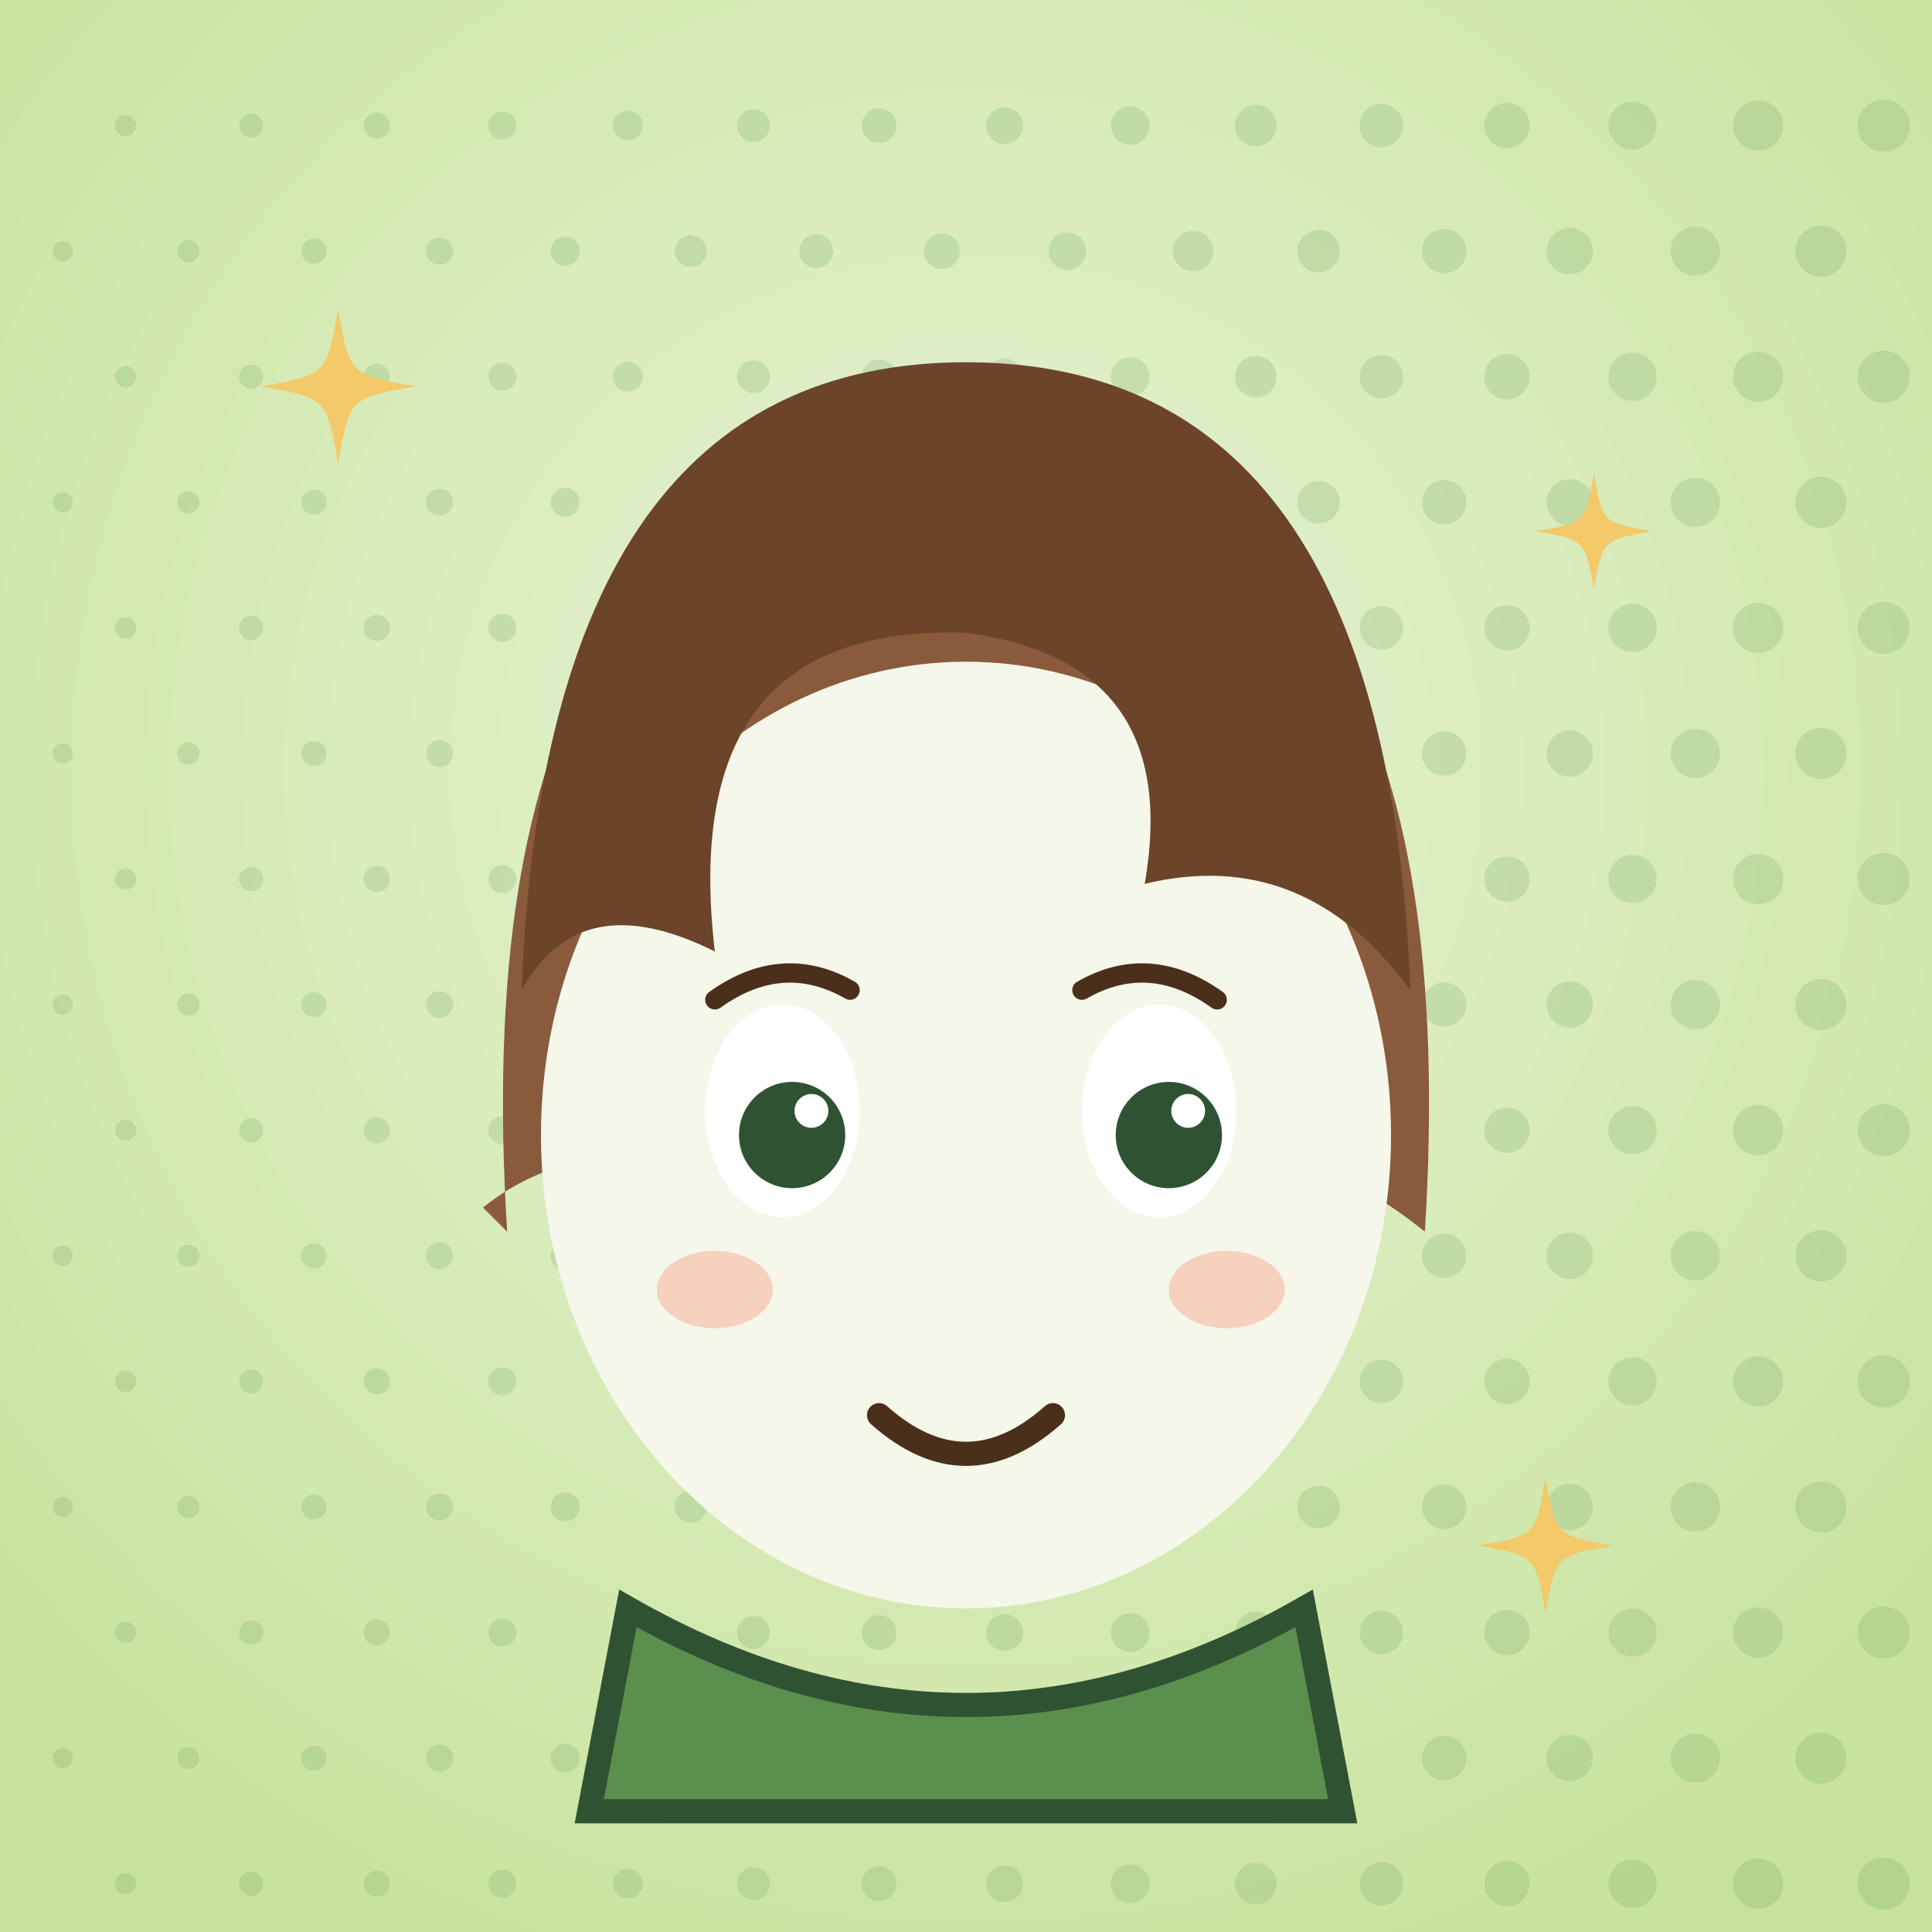
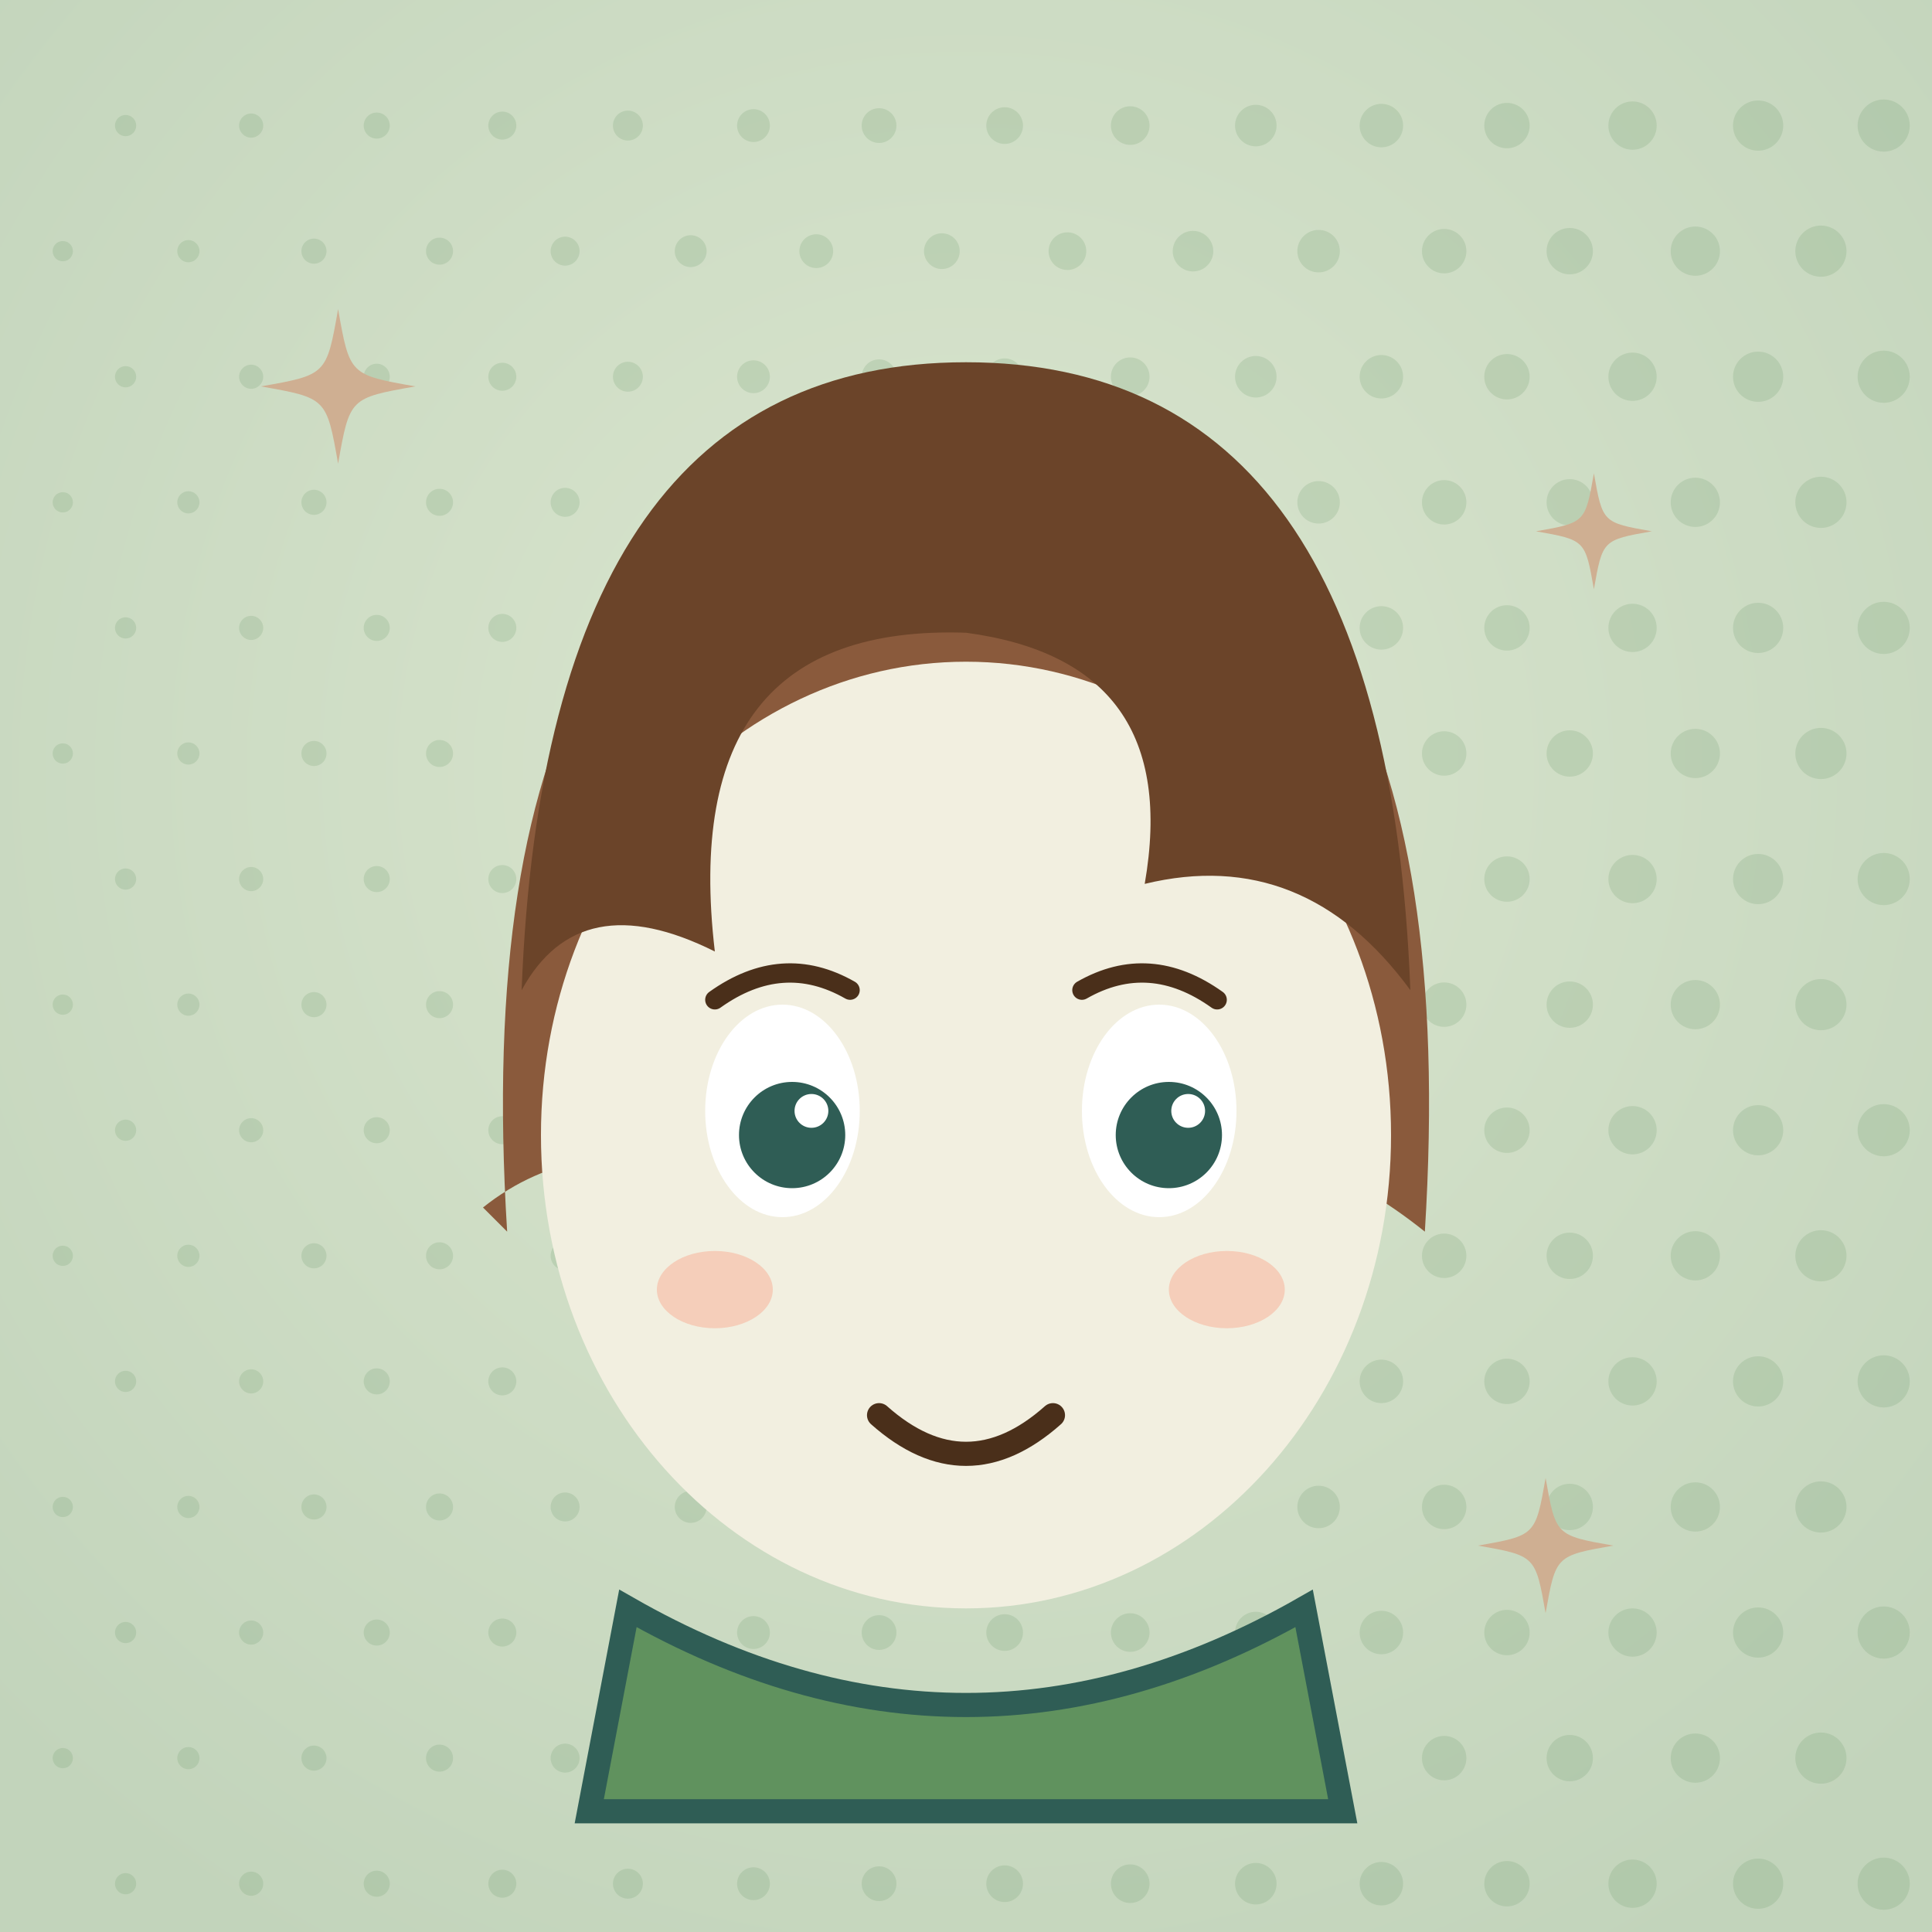
<svg xmlns="http://www.w3.org/2000/svg" viewBox="0 0 400 400" width="400" height="400">
  <defs>
    <radialGradient id="ab" cx="0.5" cy="0.4" r="0.7">
-       <stop offset="0" stop-color="#e8f3d6" />
-       <stop offset="1" stop-color="#c7e39b" />
+       <stop offset="0" stop-color="#dbe6cf" />
+       <stop offset="1" stop-color="#c2d4bb" />
    </radialGradient>
  </defs>
  <rect width="400" height="400" fill="url(#ab)" />
-   <circle cx="26.0" cy="26" r="2.2" fill="#5a8f4e" opacity="0.18" />
-   <circle cx="52.0" cy="26" r="2.5" fill="#5a8f4e" opacity="0.18" />
-   <circle cx="78.0" cy="26" r="2.7" fill="#5a8f4e" opacity="0.18" />
-   <circle cx="104.0" cy="26" r="2.9" fill="#5a8f4e" opacity="0.18" />
-   <circle cx="130.0" cy="26" r="3.1" fill="#5a8f4e" opacity="0.18" />
-   <circle cx="156.0" cy="26" r="3.4" fill="#5a8f4e" opacity="0.18" />
-   <circle cx="182.0" cy="26" r="3.6" fill="#5a8f4e" opacity="0.18" />
-   <circle cx="208.0" cy="26" r="3.8" fill="#5a8f4e" opacity="0.18" />
-   <circle cx="234.0" cy="26" r="4.0" fill="#5a8f4e" opacity="0.18" />
-   <circle cx="260.0" cy="26" r="4.3" fill="#5a8f4e" opacity="0.18" />
-   <circle cx="286.0" cy="26" r="4.5" fill="#5a8f4e" opacity="0.18" />
-   <circle cx="312.0" cy="26" r="4.7" fill="#5a8f4e" opacity="0.18" />
-   <circle cx="338.0" cy="26" r="5.0" fill="#5a8f4e" opacity="0.18" />
-   <circle cx="364.0" cy="26" r="5.2" fill="#5a8f4e" opacity="0.18" />
-   <circle cx="390.0" cy="26" r="5.4" fill="#5a8f4e" opacity="0.18" />
-   <circle cx="13.0" cy="52" r="2.1" fill="#5a8f4e" opacity="0.18" />
-   <circle cx="39.0" cy="52" r="2.3" fill="#5a8f4e" opacity="0.18" />
-   <circle cx="65.0" cy="52" r="2.6" fill="#5a8f4e" opacity="0.18" />
-   <circle cx="91.0" cy="52" r="2.8" fill="#5a8f4e" opacity="0.18" />
-   <circle cx="117.0" cy="52" r="3.0" fill="#5a8f4e" opacity="0.18" />
-   <circle cx="143.0" cy="52" r="3.3" fill="#5a8f4e" opacity="0.18" />
-   <circle cx="169.0" cy="52" r="3.5" fill="#5a8f4e" opacity="0.18" />
-   <circle cx="195.0" cy="52" r="3.7" fill="#5a8f4e" opacity="0.18" />
-   <circle cx="221.0" cy="52" r="3.9" fill="#5a8f4e" opacity="0.18" />
-   <circle cx="247.0" cy="52" r="4.2" fill="#5a8f4e" opacity="0.18" />
-   <circle cx="273.0" cy="52" r="4.4" fill="#5a8f4e" opacity="0.18" />
-   <circle cx="299.0" cy="52" r="4.6" fill="#5a8f4e" opacity="0.18" />
-   <circle cx="325.0" cy="52" r="4.8" fill="#5a8f4e" opacity="0.18" />
-   <circle cx="351.0" cy="52" r="5.1" fill="#5a8f4e" opacity="0.18" />
-   <circle cx="377.0" cy="52" r="5.3" fill="#5a8f4e" opacity="0.18" />
-   <circle cx="26.0" cy="78" r="2.2" fill="#5a8f4e" opacity="0.18" />
-   <circle cx="52.0" cy="78" r="2.5" fill="#5a8f4e" opacity="0.18" />
-   <circle cx="78.0" cy="78" r="2.7" fill="#5a8f4e" opacity="0.18" />
-   <circle cx="104.0" cy="78" r="2.9" fill="#5a8f4e" opacity="0.18" />
-   <circle cx="130.0" cy="78" r="3.1" fill="#5a8f4e" opacity="0.18" />
-   <circle cx="156.0" cy="78" r="3.4" fill="#5a8f4e" opacity="0.18" />
-   <circle cx="182.0" cy="78" r="3.6" fill="#5a8f4e" opacity="0.18" />
-   <circle cx="208.0" cy="78" r="3.8" fill="#5a8f4e" opacity="0.18" />
-   <circle cx="234.0" cy="78" r="4.0" fill="#5a8f4e" opacity="0.18" />
-   <circle cx="260.0" cy="78" r="4.3" fill="#5a8f4e" opacity="0.18" />
-   <circle cx="286.0" cy="78" r="4.5" fill="#5a8f4e" opacity="0.18" />
-   <circle cx="312.0" cy="78" r="4.7" fill="#5a8f4e" opacity="0.18" />
-   <circle cx="338.0" cy="78" r="5.0" fill="#5a8f4e" opacity="0.18" />
-   <circle cx="364.0" cy="78" r="5.2" fill="#5a8f4e" opacity="0.18" />
-   <circle cx="390.0" cy="78" r="5.4" fill="#5a8f4e" opacity="0.18" />
-   <circle cx="13.0" cy="104" r="2.1" fill="#5a8f4e" opacity="0.18" />
-   <circle cx="39.0" cy="104" r="2.3" fill="#5a8f4e" opacity="0.18" />
-   <circle cx="65.0" cy="104" r="2.6" fill="#5a8f4e" opacity="0.18" />
-   <circle cx="91.0" cy="104" r="2.8" fill="#5a8f4e" opacity="0.18" />
-   <circle cx="117.0" cy="104" r="3.0" fill="#5a8f4e" opacity="0.18" />
-   <circle cx="143.0" cy="104" r="3.3" fill="#5a8f4e" opacity="0.18" />
-   <circle cx="169.0" cy="104" r="3.5" fill="#5a8f4e" opacity="0.18" />
-   <circle cx="195.0" cy="104" r="3.7" fill="#5a8f4e" opacity="0.18" />
-   <circle cx="221.0" cy="104" r="3.9" fill="#5a8f4e" opacity="0.18" />
-   <circle cx="247.0" cy="104" r="4.2" fill="#5a8f4e" opacity="0.18" />
-   <circle cx="273.0" cy="104" r="4.4" fill="#5a8f4e" opacity="0.18" />
-   <circle cx="299.0" cy="104" r="4.6" fill="#5a8f4e" opacity="0.18" />
-   <circle cx="325.0" cy="104" r="4.8" fill="#5a8f4e" opacity="0.18" />
-   <circle cx="351.0" cy="104" r="5.1" fill="#5a8f4e" opacity="0.18" />
-   <circle cx="377.0" cy="104" r="5.3" fill="#5a8f4e" opacity="0.18" />
-   <circle cx="26.0" cy="130" r="2.2" fill="#5a8f4e" opacity="0.18" />
-   <circle cx="52.0" cy="130" r="2.5" fill="#5a8f4e" opacity="0.18" />
-   <circle cx="78.0" cy="130" r="2.7" fill="#5a8f4e" opacity="0.18" />
-   <circle cx="104.0" cy="130" r="2.9" fill="#5a8f4e" opacity="0.18" />
-   <circle cx="130.0" cy="130" r="3.1" fill="#5a8f4e" opacity="0.18" />
-   <circle cx="156.0" cy="130" r="3.4" fill="#5a8f4e" opacity="0.18" />
-   <circle cx="182.0" cy="130" r="3.6" fill="#5a8f4e" opacity="0.18" />
-   <circle cx="208.0" cy="130" r="3.8" fill="#5a8f4e" opacity="0.18" />
-   <circle cx="234.0" cy="130" r="4.0" fill="#5a8f4e" opacity="0.18" />
-   <circle cx="260.0" cy="130" r="4.3" fill="#5a8f4e" opacity="0.18" />
-   <circle cx="286.0" cy="130" r="4.5" fill="#5a8f4e" opacity="0.18" />
-   <circle cx="312.0" cy="130" r="4.7" fill="#5a8f4e" opacity="0.18" />
-   <circle cx="338.0" cy="130" r="5.0" fill="#5a8f4e" opacity="0.18" />
-   <circle cx="364.0" cy="130" r="5.2" fill="#5a8f4e" opacity="0.18" />
-   <circle cx="390.0" cy="130" r="5.4" fill="#5a8f4e" opacity="0.18" />
-   <circle cx="13.0" cy="156" r="2.1" fill="#5a8f4e" opacity="0.18" />
-   <circle cx="39.0" cy="156" r="2.3" fill="#5a8f4e" opacity="0.18" />
-   <circle cx="65.0" cy="156" r="2.6" fill="#5a8f4e" opacity="0.18" />
-   <circle cx="91.0" cy="156" r="2.8" fill="#5a8f4e" opacity="0.18" />
-   <circle cx="117.0" cy="156" r="3.0" fill="#5a8f4e" opacity="0.18" />
-   <circle cx="143.0" cy="156" r="3.3" fill="#5a8f4e" opacity="0.18" />
-   <circle cx="169.0" cy="156" r="3.5" fill="#5a8f4e" opacity="0.18" />
-   <circle cx="195.0" cy="156" r="3.7" fill="#5a8f4e" opacity="0.18" />
-   <circle cx="221.0" cy="156" r="3.9" fill="#5a8f4e" opacity="0.18" />
-   <circle cx="247.0" cy="156" r="4.2" fill="#5a8f4e" opacity="0.18" />
-   <circle cx="273.0" cy="156" r="4.4" fill="#5a8f4e" opacity="0.18" />
-   <circle cx="299.0" cy="156" r="4.6" fill="#5a8f4e" opacity="0.18" />
-   <circle cx="325.0" cy="156" r="4.8" fill="#5a8f4e" opacity="0.18" />
-   <circle cx="351.0" cy="156" r="5.1" fill="#5a8f4e" opacity="0.18" />
-   <circle cx="377.0" cy="156" r="5.3" fill="#5a8f4e" opacity="0.18" />
-   <circle cx="26.0" cy="182" r="2.2" fill="#5a8f4e" opacity="0.18" />
-   <circle cx="52.0" cy="182" r="2.5" fill="#5a8f4e" opacity="0.18" />
-   <circle cx="78.0" cy="182" r="2.7" fill="#5a8f4e" opacity="0.18" />
-   <circle cx="104.0" cy="182" r="2.9" fill="#5a8f4e" opacity="0.18" />
-   <circle cx="130.0" cy="182" r="3.1" fill="#5a8f4e" opacity="0.18" />
-   <circle cx="156.0" cy="182" r="3.4" fill="#5a8f4e" opacity="0.18" />
-   <circle cx="182.0" cy="182" r="3.6" fill="#5a8f4e" opacity="0.18" />
-   <circle cx="208.0" cy="182" r="3.8" fill="#5a8f4e" opacity="0.18" />
-   <circle cx="234.0" cy="182" r="4.0" fill="#5a8f4e" opacity="0.18" />
-   <circle cx="260.0" cy="182" r="4.3" fill="#5a8f4e" opacity="0.18" />
-   <circle cx="286.0" cy="182" r="4.5" fill="#5a8f4e" opacity="0.18" />
-   <circle cx="312.0" cy="182" r="4.7" fill="#5a8f4e" opacity="0.18" />
-   <circle cx="338.0" cy="182" r="5.0" fill="#5a8f4e" opacity="0.18" />
-   <circle cx="364.0" cy="182" r="5.2" fill="#5a8f4e" opacity="0.18" />
-   <circle cx="390.0" cy="182" r="5.4" fill="#5a8f4e" opacity="0.18" />
-   <circle cx="13.0" cy="208" r="2.1" fill="#5a8f4e" opacity="0.18" />
-   <circle cx="39.0" cy="208" r="2.3" fill="#5a8f4e" opacity="0.18" />
-   <circle cx="65.0" cy="208" r="2.6" fill="#5a8f4e" opacity="0.18" />
-   <circle cx="91.0" cy="208" r="2.8" fill="#5a8f4e" opacity="0.18" />
-   <circle cx="117.0" cy="208" r="3.0" fill="#5a8f4e" opacity="0.18" />
-   <circle cx="143.0" cy="208" r="3.3" fill="#5a8f4e" opacity="0.18" />
-   <circle cx="169.0" cy="208" r="3.5" fill="#5a8f4e" opacity="0.18" />
-   <circle cx="195.0" cy="208" r="3.7" fill="#5a8f4e" opacity="0.18" />
-   <circle cx="221.0" cy="208" r="3.9" fill="#5a8f4e" opacity="0.18" />
-   <circle cx="247.0" cy="208" r="4.2" fill="#5a8f4e" opacity="0.18" />
-   <circle cx="273.0" cy="208" r="4.4" fill="#5a8f4e" opacity="0.18" />
-   <circle cx="299.0" cy="208" r="4.6" fill="#5a8f4e" opacity="0.18" />
-   <circle cx="325.0" cy="208" r="4.8" fill="#5a8f4e" opacity="0.18" />
-   <circle cx="351.0" cy="208" r="5.1" fill="#5a8f4e" opacity="0.18" />
-   <circle cx="377.0" cy="208" r="5.3" fill="#5a8f4e" opacity="0.18" />
-   <circle cx="26.0" cy="234" r="2.2" fill="#5a8f4e" opacity="0.18" />
-   <circle cx="52.0" cy="234" r="2.5" fill="#5a8f4e" opacity="0.18" />
-   <circle cx="78.0" cy="234" r="2.7" fill="#5a8f4e" opacity="0.18" />
-   <circle cx="104.0" cy="234" r="2.9" fill="#5a8f4e" opacity="0.18" />
-   <circle cx="130.0" cy="234" r="3.1" fill="#5a8f4e" opacity="0.18" />
-   <circle cx="156.0" cy="234" r="3.4" fill="#5a8f4e" opacity="0.18" />
-   <circle cx="182.0" cy="234" r="3.6" fill="#5a8f4e" opacity="0.18" />
-   <circle cx="208.0" cy="234" r="3.8" fill="#5a8f4e" opacity="0.18" />
-   <circle cx="234.0" cy="234" r="4.0" fill="#5a8f4e" opacity="0.18" />
-   <circle cx="260.0" cy="234" r="4.3" fill="#5a8f4e" opacity="0.18" />
-   <circle cx="286.0" cy="234" r="4.5" fill="#5a8f4e" opacity="0.18" />
-   <circle cx="312.0" cy="234" r="4.7" fill="#5a8f4e" opacity="0.18" />
-   <circle cx="338.0" cy="234" r="5.0" fill="#5a8f4e" opacity="0.18" />
-   <circle cx="364.0" cy="234" r="5.2" fill="#5a8f4e" opacity="0.18" />
-   <circle cx="390.0" cy="234" r="5.4" fill="#5a8f4e" opacity="0.18" />
-   <circle cx="13.0" cy="260" r="2.1" fill="#5a8f4e" opacity="0.18" />
-   <circle cx="39.0" cy="260" r="2.3" fill="#5a8f4e" opacity="0.18" />
-   <circle cx="65.0" cy="260" r="2.6" fill="#5a8f4e" opacity="0.18" />
-   <circle cx="91.0" cy="260" r="2.8" fill="#5a8f4e" opacity="0.18" />
-   <circle cx="117.0" cy="260" r="3.0" fill="#5a8f4e" opacity="0.18" />
-   <circle cx="143.0" cy="260" r="3.3" fill="#5a8f4e" opacity="0.18" />
-   <circle cx="169.0" cy="260" r="3.5" fill="#5a8f4e" opacity="0.18" />
-   <circle cx="195.0" cy="260" r="3.7" fill="#5a8f4e" opacity="0.18" />
-   <circle cx="221.0" cy="260" r="3.9" fill="#5a8f4e" opacity="0.18" />
-   <circle cx="247.0" cy="260" r="4.2" fill="#5a8f4e" opacity="0.18" />
-   <circle cx="273.0" cy="260" r="4.4" fill="#5a8f4e" opacity="0.18" />
-   <circle cx="299.0" cy="260" r="4.6" fill="#5a8f4e" opacity="0.18" />
-   <circle cx="325.0" cy="260" r="4.8" fill="#5a8f4e" opacity="0.18" />
-   <circle cx="351.0" cy="260" r="5.1" fill="#5a8f4e" opacity="0.18" />
-   <circle cx="377.0" cy="260" r="5.3" fill="#5a8f4e" opacity="0.18" />
-   <circle cx="26.0" cy="286" r="2.2" fill="#5a8f4e" opacity="0.18" />
-   <circle cx="52.0" cy="286" r="2.5" fill="#5a8f4e" opacity="0.18" />
-   <circle cx="78.0" cy="286" r="2.7" fill="#5a8f4e" opacity="0.18" />
-   <circle cx="104.0" cy="286" r="2.9" fill="#5a8f4e" opacity="0.18" />
-   <circle cx="130.0" cy="286" r="3.1" fill="#5a8f4e" opacity="0.18" />
-   <circle cx="156.0" cy="286" r="3.4" fill="#5a8f4e" opacity="0.18" />
-   <circle cx="182.0" cy="286" r="3.6" fill="#5a8f4e" opacity="0.18" />
-   <circle cx="208.0" cy="286" r="3.8" fill="#5a8f4e" opacity="0.18" />
-   <circle cx="234.0" cy="286" r="4.0" fill="#5a8f4e" opacity="0.18" />
-   <circle cx="260.0" cy="286" r="4.3" fill="#5a8f4e" opacity="0.18" />
-   <circle cx="286.0" cy="286" r="4.5" fill="#5a8f4e" opacity="0.18" />
-   <circle cx="312.0" cy="286" r="4.7" fill="#5a8f4e" opacity="0.18" />
-   <circle cx="338.0" cy="286" r="5.0" fill="#5a8f4e" opacity="0.18" />
-   <circle cx="364.0" cy="286" r="5.2" fill="#5a8f4e" opacity="0.18" />
-   <circle cx="390.0" cy="286" r="5.4" fill="#5a8f4e" opacity="0.18" />
-   <circle cx="13.0" cy="312" r="2.1" fill="#5a8f4e" opacity="0.18" />
-   <circle cx="39.0" cy="312" r="2.3" fill="#5a8f4e" opacity="0.18" />
-   <circle cx="65.0" cy="312" r="2.6" fill="#5a8f4e" opacity="0.18" />
-   <circle cx="91.0" cy="312" r="2.8" fill="#5a8f4e" opacity="0.18" />
-   <circle cx="117.0" cy="312" r="3.0" fill="#5a8f4e" opacity="0.18" />
-   <circle cx="143.0" cy="312" r="3.3" fill="#5a8f4e" opacity="0.18" />
-   <circle cx="169.0" cy="312" r="3.5" fill="#5a8f4e" opacity="0.18" />
-   <circle cx="195.0" cy="312" r="3.7" fill="#5a8f4e" opacity="0.18" />
-   <circle cx="221.0" cy="312" r="3.9" fill="#5a8f4e" opacity="0.18" />
-   <circle cx="247.0" cy="312" r="4.2" fill="#5a8f4e" opacity="0.18" />
-   <circle cx="273.0" cy="312" r="4.4" fill="#5a8f4e" opacity="0.18" />
-   <circle cx="299.0" cy="312" r="4.6" fill="#5a8f4e" opacity="0.18" />
-   <circle cx="325.0" cy="312" r="4.8" fill="#5a8f4e" opacity="0.18" />
-   <circle cx="351.0" cy="312" r="5.1" fill="#5a8f4e" opacity="0.18" />
-   <circle cx="377.0" cy="312" r="5.3" fill="#5a8f4e" opacity="0.18" />
-   <circle cx="26.0" cy="338" r="2.2" fill="#5a8f4e" opacity="0.18" />
-   <circle cx="52.0" cy="338" r="2.5" fill="#5a8f4e" opacity="0.18" />
-   <circle cx="78.0" cy="338" r="2.7" fill="#5a8f4e" opacity="0.18" />
-   <circle cx="104.0" cy="338" r="2.9" fill="#5a8f4e" opacity="0.18" />
-   <circle cx="130.0" cy="338" r="3.1" fill="#5a8f4e" opacity="0.18" />
-   <circle cx="156.0" cy="338" r="3.4" fill="#5a8f4e" opacity="0.18" />
-   <circle cx="182.0" cy="338" r="3.6" fill="#5a8f4e" opacity="0.18" />
-   <circle cx="208.0" cy="338" r="3.8" fill="#5a8f4e" opacity="0.18" />
-   <circle cx="234.0" cy="338" r="4.0" fill="#5a8f4e" opacity="0.18" />
-   <circle cx="260.0" cy="338" r="4.3" fill="#5a8f4e" opacity="0.18" />
-   <circle cx="286.0" cy="338" r="4.5" fill="#5a8f4e" opacity="0.18" />
-   <circle cx="312.0" cy="338" r="4.7" fill="#5a8f4e" opacity="0.18" />
-   <circle cx="338.0" cy="338" r="5.0" fill="#5a8f4e" opacity="0.18" />
-   <circle cx="364.0" cy="338" r="5.2" fill="#5a8f4e" opacity="0.18" />
-   <circle cx="390.0" cy="338" r="5.4" fill="#5a8f4e" opacity="0.18" />
-   <circle cx="13.0" cy="364" r="2.1" fill="#5a8f4e" opacity="0.18" />
-   <circle cx="39.0" cy="364" r="2.3" fill="#5a8f4e" opacity="0.18" />
-   <circle cx="65.0" cy="364" r="2.6" fill="#5a8f4e" opacity="0.18" />
-   <circle cx="91.0" cy="364" r="2.8" fill="#5a8f4e" opacity="0.18" />
-   <circle cx="117.0" cy="364" r="3.0" fill="#5a8f4e" opacity="0.18" />
-   <circle cx="143.0" cy="364" r="3.3" fill="#5a8f4e" opacity="0.18" />
-   <circle cx="169.0" cy="364" r="3.5" fill="#5a8f4e" opacity="0.18" />
-   <circle cx="195.0" cy="364" r="3.7" fill="#5a8f4e" opacity="0.18" />
-   <circle cx="221.0" cy="364" r="3.9" fill="#5a8f4e" opacity="0.18" />
-   <circle cx="247.0" cy="364" r="4.2" fill="#5a8f4e" opacity="0.18" />
-   <circle cx="273.0" cy="364" r="4.4" fill="#5a8f4e" opacity="0.18" />
-   <circle cx="299.0" cy="364" r="4.6" fill="#5a8f4e" opacity="0.18" />
-   <circle cx="325.0" cy="364" r="4.8" fill="#5a8f4e" opacity="0.18" />
-   <circle cx="351.0" cy="364" r="5.1" fill="#5a8f4e" opacity="0.18" />
-   <circle cx="377.0" cy="364" r="5.3" fill="#5a8f4e" opacity="0.18" />
-   <circle cx="26.0" cy="390" r="2.2" fill="#5a8f4e" opacity="0.18" />
-   <circle cx="52.0" cy="390" r="2.5" fill="#5a8f4e" opacity="0.18" />
-   <circle cx="78.0" cy="390" r="2.7" fill="#5a8f4e" opacity="0.18" />
-   <circle cx="104.0" cy="390" r="2.9" fill="#5a8f4e" opacity="0.18" />
-   <circle cx="130.0" cy="390" r="3.1" fill="#5a8f4e" opacity="0.18" />
-   <circle cx="156.0" cy="390" r="3.4" fill="#5a8f4e" opacity="0.18" />
-   <circle cx="182.0" cy="390" r="3.6" fill="#5a8f4e" opacity="0.18" />
-   <circle cx="208.0" cy="390" r="3.8" fill="#5a8f4e" opacity="0.18" />
-   <circle cx="234.0" cy="390" r="4.0" fill="#5a8f4e" opacity="0.18" />
-   <circle cx="260.0" cy="390" r="4.3" fill="#5a8f4e" opacity="0.18" />
-   <circle cx="286.0" cy="390" r="4.5" fill="#5a8f4e" opacity="0.18" />
-   <circle cx="312.0" cy="390" r="4.7" fill="#5a8f4e" opacity="0.18" />
-   <circle cx="338.0" cy="390" r="5.0" fill="#5a8f4e" opacity="0.18" />
-   <circle cx="364.0" cy="390" r="5.2" fill="#5a8f4e" opacity="0.18" />
-   <circle cx="390.0" cy="390" r="5.4" fill="#5a8f4e" opacity="0.18" />
-   <path d="M 70 64 C 72.4 77.6, 72.4 77.6, 86 80 C 72.4 82.4, 72.4 82.4, 70 96 C 67.6 82.4, 67.6 82.4, 54 80 C 67.6 77.6, 67.6 77.6, 70 64 Z" fill="#f3c969" />
-   <path d="M 330 98 C 331.8 108.2, 331.8 108.2, 342 110 C 331.8 111.8, 331.8 111.8, 330 122 C 328.2 111.8, 328.2 111.8, 318 110 C 328.2 108.2, 328.2 108.2, 330 98 Z" fill="#f3c969" />
-   <path d="M 320 306 C 322.1 317.9, 322.1 317.9, 334 320 C 322.1 322.1, 322.1 322.1, 320 334 C 317.9 322.1, 317.9 322.1, 306 320 C 317.9 317.9, 317.9 317.9, 320 306 Z" fill="#f3c969" />
+   <circle cx="26.0" cy="26" r="2.2" fill="#60925e" opacity="0.18" />
+   <circle cx="52.0" cy="26" r="2.5" fill="#60925e" opacity="0.18" />
+   <circle cx="78.0" cy="26" r="2.7" fill="#60925e" opacity="0.18" />
+   <circle cx="104.0" cy="26" r="2.9" fill="#60925e" opacity="0.18" />
+   <circle cx="130.0" cy="26" r="3.1" fill="#60925e" opacity="0.18" />
+   <circle cx="156.0" cy="26" r="3.4" fill="#60925e" opacity="0.18" />
+   <circle cx="182.0" cy="26" r="3.6" fill="#60925e" opacity="0.18" />
+   <circle cx="208.0" cy="26" r="3.8" fill="#60925e" opacity="0.18" />
+   <circle cx="234.0" cy="26" r="4.0" fill="#60925e" opacity="0.18" />
+   <circle cx="260.0" cy="26" r="4.3" fill="#60925e" opacity="0.18" />
+   <circle cx="286.0" cy="26" r="4.5" fill="#60925e" opacity="0.18" />
+   <circle cx="312.0" cy="26" r="4.7" fill="#60925e" opacity="0.18" />
+   <circle cx="338.0" cy="26" r="5.0" fill="#60925e" opacity="0.18" />
+   <circle cx="364.0" cy="26" r="5.2" fill="#60925e" opacity="0.18" />
+   <circle cx="390.0" cy="26" r="5.4" fill="#60925e" opacity="0.18" />
+   <circle cx="13.0" cy="52" r="2.1" fill="#60925e" opacity="0.18" />
+   <circle cx="39.0" cy="52" r="2.3" fill="#60925e" opacity="0.18" />
+   <circle cx="65.0" cy="52" r="2.6" fill="#60925e" opacity="0.18" />
+   <circle cx="91.0" cy="52" r="2.8" fill="#60925e" opacity="0.18" />
+   <circle cx="117.0" cy="52" r="3.0" fill="#60925e" opacity="0.18" />
+   <circle cx="143.0" cy="52" r="3.3" fill="#60925e" opacity="0.18" />
+   <circle cx="169.0" cy="52" r="3.5" fill="#60925e" opacity="0.18" />
+   <circle cx="195.0" cy="52" r="3.7" fill="#60925e" opacity="0.18" />
+   <circle cx="221.0" cy="52" r="3.9" fill="#60925e" opacity="0.18" />
+   <circle cx="247.0" cy="52" r="4.2" fill="#60925e" opacity="0.18" />
+   <circle cx="273.0" cy="52" r="4.4" fill="#60925e" opacity="0.18" />
+   <circle cx="299.0" cy="52" r="4.6" fill="#60925e" opacity="0.18" />
+   <circle cx="325.0" cy="52" r="4.8" fill="#60925e" opacity="0.18" />
+   <circle cx="351.0" cy="52" r="5.1" fill="#60925e" opacity="0.18" />
+   <circle cx="377.0" cy="52" r="5.3" fill="#60925e" opacity="0.18" />
+   <circle cx="26.0" cy="78" r="2.2" fill="#60925e" opacity="0.18" />
+   <circle cx="52.0" cy="78" r="2.5" fill="#60925e" opacity="0.18" />
+   <circle cx="78.0" cy="78" r="2.7" fill="#60925e" opacity="0.18" />
+   <circle cx="104.0" cy="78" r="2.9" fill="#60925e" opacity="0.18" />
+   <circle cx="130.0" cy="78" r="3.1" fill="#60925e" opacity="0.18" />
+   <circle cx="156.0" cy="78" r="3.4" fill="#60925e" opacity="0.18" />
+   <circle cx="182.0" cy="78" r="3.6" fill="#60925e" opacity="0.18" />
+   <circle cx="208.0" cy="78" r="3.8" fill="#60925e" opacity="0.18" />
+   <circle cx="234.0" cy="78" r="4.0" fill="#60925e" opacity="0.18" />
+   <circle cx="260.0" cy="78" r="4.3" fill="#60925e" opacity="0.18" />
+   <circle cx="286.0" cy="78" r="4.5" fill="#60925e" opacity="0.18" />
+   <circle cx="312.0" cy="78" r="4.7" fill="#60925e" opacity="0.18" />
+   <circle cx="338.0" cy="78" r="5.0" fill="#60925e" opacity="0.18" />
+   <circle cx="364.0" cy="78" r="5.2" fill="#60925e" opacity="0.18" />
+   <circle cx="390.0" cy="78" r="5.4" fill="#60925e" opacity="0.18" />
+   <circle cx="13.0" cy="104" r="2.1" fill="#60925e" opacity="0.18" />
+   <circle cx="39.0" cy="104" r="2.3" fill="#60925e" opacity="0.18" />
+   <circle cx="65.0" cy="104" r="2.6" fill="#60925e" opacity="0.18" />
+   <circle cx="91.0" cy="104" r="2.8" fill="#60925e" opacity="0.18" />
+   <circle cx="117.0" cy="104" r="3.0" fill="#60925e" opacity="0.18" />
+   <circle cx="143.0" cy="104" r="3.3" fill="#60925e" opacity="0.18" />
+   <circle cx="169.0" cy="104" r="3.5" fill="#60925e" opacity="0.18" />
+   <circle cx="195.0" cy="104" r="3.7" fill="#60925e" opacity="0.18" />
+   <circle cx="221.0" cy="104" r="3.9" fill="#60925e" opacity="0.18" />
+   <circle cx="247.0" cy="104" r="4.2" fill="#60925e" opacity="0.18" />
+   <circle cx="273.0" cy="104" r="4.4" fill="#60925e" opacity="0.18" />
+   <circle cx="299.0" cy="104" r="4.6" fill="#60925e" opacity="0.18" />
+   <circle cx="325.0" cy="104" r="4.8" fill="#60925e" opacity="0.18" />
+   <circle cx="351.0" cy="104" r="5.1" fill="#60925e" opacity="0.18" />
+   <circle cx="377.0" cy="104" r="5.3" fill="#60925e" opacity="0.18" />
+   <circle cx="26.0" cy="130" r="2.2" fill="#60925e" opacity="0.18" />
+   <circle cx="52.0" cy="130" r="2.5" fill="#60925e" opacity="0.18" />
+   <circle cx="78.0" cy="130" r="2.7" fill="#60925e" opacity="0.18" />
+   <circle cx="104.0" cy="130" r="2.9" fill="#60925e" opacity="0.18" />
+   <circle cx="130.0" cy="130" r="3.1" fill="#60925e" opacity="0.18" />
+   <circle cx="156.0" cy="130" r="3.4" fill="#60925e" opacity="0.18" />
+   <circle cx="182.0" cy="130" r="3.6" fill="#60925e" opacity="0.18" />
+   <circle cx="208.0" cy="130" r="3.8" fill="#60925e" opacity="0.18" />
+   <circle cx="234.0" cy="130" r="4.0" fill="#60925e" opacity="0.18" />
+   <circle cx="260.0" cy="130" r="4.3" fill="#60925e" opacity="0.18" />
+   <circle cx="286.0" cy="130" r="4.5" fill="#60925e" opacity="0.18" />
+   <circle cx="312.0" cy="130" r="4.7" fill="#60925e" opacity="0.18" />
+   <circle cx="338.0" cy="130" r="5.0" fill="#60925e" opacity="0.18" />
+   <circle cx="364.0" cy="130" r="5.2" fill="#60925e" opacity="0.18" />
+   <circle cx="390.0" cy="130" r="5.4" fill="#60925e" opacity="0.18" />
+   <circle cx="13.0" cy="156" r="2.1" fill="#60925e" opacity="0.18" />
+   <circle cx="39.0" cy="156" r="2.3" fill="#60925e" opacity="0.18" />
+   <circle cx="65.0" cy="156" r="2.6" fill="#60925e" opacity="0.18" />
+   <circle cx="91.0" cy="156" r="2.8" fill="#60925e" opacity="0.18" />
+   <circle cx="117.0" cy="156" r="3.0" fill="#60925e" opacity="0.18" />
+   <circle cx="143.0" cy="156" r="3.3" fill="#60925e" opacity="0.18" />
+   <circle cx="169.0" cy="156" r="3.5" fill="#60925e" opacity="0.18" />
+   <circle cx="195.0" cy="156" r="3.7" fill="#60925e" opacity="0.18" />
+   <circle cx="221.0" cy="156" r="3.9" fill="#60925e" opacity="0.18" />
+   <circle cx="247.0" cy="156" r="4.2" fill="#60925e" opacity="0.18" />
+   <circle cx="273.0" cy="156" r="4.4" fill="#60925e" opacity="0.18" />
+   <circle cx="299.0" cy="156" r="4.6" fill="#60925e" opacity="0.18" />
+   <circle cx="325.0" cy="156" r="4.8" fill="#60925e" opacity="0.18" />
+   <circle cx="351.0" cy="156" r="5.1" fill="#60925e" opacity="0.18" />
+   <circle cx="377.0" cy="156" r="5.3" fill="#60925e" opacity="0.18" />
+   <circle cx="26.0" cy="182" r="2.2" fill="#60925e" opacity="0.18" />
+   <circle cx="52.0" cy="182" r="2.5" fill="#60925e" opacity="0.18" />
+   <circle cx="78.0" cy="182" r="2.7" fill="#60925e" opacity="0.18" />
+   <circle cx="104.0" cy="182" r="2.9" fill="#60925e" opacity="0.18" />
+   <circle cx="130.0" cy="182" r="3.1" fill="#60925e" opacity="0.18" />
+   <circle cx="156.0" cy="182" r="3.4" fill="#60925e" opacity="0.18" />
+   <circle cx="182.0" cy="182" r="3.6" fill="#60925e" opacity="0.18" />
+   <circle cx="208.0" cy="182" r="3.8" fill="#60925e" opacity="0.18" />
+   <circle cx="234.0" cy="182" r="4.0" fill="#60925e" opacity="0.18" />
+   <circle cx="260.0" cy="182" r="4.3" fill="#60925e" opacity="0.18" />
+   <circle cx="286.0" cy="182" r="4.5" fill="#60925e" opacity="0.18" />
+   <circle cx="312.0" cy="182" r="4.7" fill="#60925e" opacity="0.18" />
+   <circle cx="338.0" cy="182" r="5.0" fill="#60925e" opacity="0.18" />
+   <circle cx="364.0" cy="182" r="5.2" fill="#60925e" opacity="0.18" />
+   <circle cx="390.0" cy="182" r="5.4" fill="#60925e" opacity="0.18" />
+   <circle cx="13.0" cy="208" r="2.1" fill="#60925e" opacity="0.18" />
+   <circle cx="39.0" cy="208" r="2.3" fill="#60925e" opacity="0.18" />
+   <circle cx="65.0" cy="208" r="2.6" fill="#60925e" opacity="0.18" />
+   <circle cx="91.0" cy="208" r="2.8" fill="#60925e" opacity="0.18" />
+   <circle cx="117.0" cy="208" r="3.0" fill="#60925e" opacity="0.18" />
+   <circle cx="143.0" cy="208" r="3.3" fill="#60925e" opacity="0.18" />
+   <circle cx="169.0" cy="208" r="3.5" fill="#60925e" opacity="0.18" />
+   <circle cx="195.0" cy="208" r="3.7" fill="#60925e" opacity="0.18" />
+   <circle cx="221.0" cy="208" r="3.9" fill="#60925e" opacity="0.18" />
+   <circle cx="247.0" cy="208" r="4.2" fill="#60925e" opacity="0.18" />
+   <circle cx="273.0" cy="208" r="4.4" fill="#60925e" opacity="0.18" />
+   <circle cx="299.0" cy="208" r="4.6" fill="#60925e" opacity="0.18" />
+   <circle cx="325.0" cy="208" r="4.8" fill="#60925e" opacity="0.18" />
+   <circle cx="351.0" cy="208" r="5.1" fill="#60925e" opacity="0.18" />
+   <circle cx="377.0" cy="208" r="5.3" fill="#60925e" opacity="0.18" />
+   <circle cx="26.0" cy="234" r="2.2" fill="#60925e" opacity="0.18" />
+   <circle cx="52.0" cy="234" r="2.5" fill="#60925e" opacity="0.18" />
+   <circle cx="78.0" cy="234" r="2.7" fill="#60925e" opacity="0.18" />
+   <circle cx="104.0" cy="234" r="2.9" fill="#60925e" opacity="0.18" />
+   <circle cx="130.0" cy="234" r="3.1" fill="#60925e" opacity="0.18" />
+   <circle cx="156.0" cy="234" r="3.4" fill="#60925e" opacity="0.18" />
+   <circle cx="182.0" cy="234" r="3.6" fill="#60925e" opacity="0.18" />
+   <circle cx="208.0" cy="234" r="3.8" fill="#60925e" opacity="0.18" />
+   <circle cx="234.0" cy="234" r="4.0" fill="#60925e" opacity="0.18" />
+   <circle cx="260.0" cy="234" r="4.3" fill="#60925e" opacity="0.18" />
+   <circle cx="286.0" cy="234" r="4.5" fill="#60925e" opacity="0.18" />
+   <circle cx="312.0" cy="234" r="4.7" fill="#60925e" opacity="0.18" />
+   <circle cx="338.0" cy="234" r="5.0" fill="#60925e" opacity="0.18" />
+   <circle cx="364.0" cy="234" r="5.2" fill="#60925e" opacity="0.18" />
+   <circle cx="390.0" cy="234" r="5.4" fill="#60925e" opacity="0.18" />
+   <circle cx="13.0" cy="260" r="2.1" fill="#60925e" opacity="0.18" />
+   <circle cx="39.0" cy="260" r="2.3" fill="#60925e" opacity="0.18" />
+   <circle cx="65.0" cy="260" r="2.6" fill="#60925e" opacity="0.18" />
+   <circle cx="91.0" cy="260" r="2.8" fill="#60925e" opacity="0.18" />
+   <circle cx="117.0" cy="260" r="3.0" fill="#60925e" opacity="0.18" />
+   <circle cx="143.0" cy="260" r="3.3" fill="#60925e" opacity="0.18" />
+   <circle cx="169.0" cy="260" r="3.5" fill="#60925e" opacity="0.18" />
+   <circle cx="195.0" cy="260" r="3.7" fill="#60925e" opacity="0.18" />
+   <circle cx="221.0" cy="260" r="3.9" fill="#60925e" opacity="0.18" />
+   <circle cx="247.0" cy="260" r="4.2" fill="#60925e" opacity="0.18" />
+   <circle cx="273.0" cy="260" r="4.4" fill="#60925e" opacity="0.18" />
+   <circle cx="299.0" cy="260" r="4.6" fill="#60925e" opacity="0.18" />
+   <circle cx="325.0" cy="260" r="4.8" fill="#60925e" opacity="0.18" />
+   <circle cx="351.0" cy="260" r="5.1" fill="#60925e" opacity="0.18" />
+   <circle cx="377.0" cy="260" r="5.3" fill="#60925e" opacity="0.18" />
+   <circle cx="26.0" cy="286" r="2.2" fill="#60925e" opacity="0.18" />
+   <circle cx="52.0" cy="286" r="2.5" fill="#60925e" opacity="0.18" />
+   <circle cx="78.0" cy="286" r="2.7" fill="#60925e" opacity="0.18" />
+   <circle cx="104.0" cy="286" r="2.9" fill="#60925e" opacity="0.18" />
+   <circle cx="130.0" cy="286" r="3.1" fill="#60925e" opacity="0.18" />
+   <circle cx="156.0" cy="286" r="3.4" fill="#60925e" opacity="0.18" />
+   <circle cx="182.0" cy="286" r="3.6" fill="#60925e" opacity="0.18" />
+   <circle cx="208.0" cy="286" r="3.8" fill="#60925e" opacity="0.18" />
+   <circle cx="234.0" cy="286" r="4.0" fill="#60925e" opacity="0.18" />
+   <circle cx="260.0" cy="286" r="4.3" fill="#60925e" opacity="0.18" />
+   <circle cx="286.0" cy="286" r="4.5" fill="#60925e" opacity="0.18" />
+   <circle cx="312.0" cy="286" r="4.7" fill="#60925e" opacity="0.18" />
+   <circle cx="338.0" cy="286" r="5.0" fill="#60925e" opacity="0.18" />
+   <circle cx="364.0" cy="286" r="5.2" fill="#60925e" opacity="0.18" />
+   <circle cx="390.0" cy="286" r="5.4" fill="#60925e" opacity="0.18" />
+   <circle cx="13.0" cy="312" r="2.1" fill="#60925e" opacity="0.18" />
+   <circle cx="39.0" cy="312" r="2.3" fill="#60925e" opacity="0.18" />
+   <circle cx="65.0" cy="312" r="2.6" fill="#60925e" opacity="0.18" />
+   <circle cx="91.0" cy="312" r="2.8" fill="#60925e" opacity="0.18" />
+   <circle cx="117.0" cy="312" r="3.0" fill="#60925e" opacity="0.18" />
+   <circle cx="143.0" cy="312" r="3.3" fill="#60925e" opacity="0.18" />
+   <circle cx="169.0" cy="312" r="3.5" fill="#60925e" opacity="0.18" />
+   <circle cx="195.0" cy="312" r="3.7" fill="#60925e" opacity="0.18" />
+   <circle cx="221.0" cy="312" r="3.9" fill="#60925e" opacity="0.18" />
+   <circle cx="247.0" cy="312" r="4.2" fill="#60925e" opacity="0.18" />
+   <circle cx="273.0" cy="312" r="4.4" fill="#60925e" opacity="0.18" />
+   <circle cx="299.0" cy="312" r="4.6" fill="#60925e" opacity="0.18" />
+   <circle cx="325.0" cy="312" r="4.8" fill="#60925e" opacity="0.18" />
+   <circle cx="351.0" cy="312" r="5.1" fill="#60925e" opacity="0.18" />
+   <circle cx="377.0" cy="312" r="5.3" fill="#60925e" opacity="0.18" />
+   <circle cx="26.0" cy="338" r="2.2" fill="#60925e" opacity="0.18" />
+   <circle cx="52.0" cy="338" r="2.5" fill="#60925e" opacity="0.18" />
+   <circle cx="78.0" cy="338" r="2.7" fill="#60925e" opacity="0.18" />
+   <circle cx="104.0" cy="338" r="2.9" fill="#60925e" opacity="0.18" />
+   <circle cx="130.0" cy="338" r="3.1" fill="#60925e" opacity="0.18" />
+   <circle cx="156.0" cy="338" r="3.4" fill="#60925e" opacity="0.18" />
+   <circle cx="182.0" cy="338" r="3.6" fill="#60925e" opacity="0.18" />
+   <circle cx="208.0" cy="338" r="3.8" fill="#60925e" opacity="0.18" />
+   <circle cx="234.0" cy="338" r="4.0" fill="#60925e" opacity="0.18" />
+   <circle cx="260.0" cy="338" r="4.3" fill="#60925e" opacity="0.18" />
+   <circle cx="286.0" cy="338" r="4.5" fill="#60925e" opacity="0.18" />
+   <circle cx="312.0" cy="338" r="4.7" fill="#60925e" opacity="0.18" />
+   <circle cx="338.0" cy="338" r="5.0" fill="#60925e" opacity="0.18" />
+   <circle cx="364.0" cy="338" r="5.2" fill="#60925e" opacity="0.18" />
+   <circle cx="390.0" cy="338" r="5.4" fill="#60925e" opacity="0.18" />
+   <circle cx="13.0" cy="364" r="2.1" fill="#60925e" opacity="0.18" />
+   <circle cx="39.0" cy="364" r="2.3" fill="#60925e" opacity="0.18" />
+   <circle cx="65.0" cy="364" r="2.6" fill="#60925e" opacity="0.18" />
+   <circle cx="91.0" cy="364" r="2.8" fill="#60925e" opacity="0.18" />
+   <circle cx="117.0" cy="364" r="3.0" fill="#60925e" opacity="0.18" />
+   <circle cx="143.0" cy="364" r="3.3" fill="#60925e" opacity="0.18" />
+   <circle cx="169.0" cy="364" r="3.5" fill="#60925e" opacity="0.18" />
+   <circle cx="195.0" cy="364" r="3.7" fill="#60925e" opacity="0.18" />
+   <circle cx="221.0" cy="364" r="3.9" fill="#60925e" opacity="0.18" />
+   <circle cx="247.0" cy="364" r="4.2" fill="#60925e" opacity="0.18" />
+   <circle cx="273.0" cy="364" r="4.4" fill="#60925e" opacity="0.18" />
+   <circle cx="299.0" cy="364" r="4.6" fill="#60925e" opacity="0.18" />
+   <circle cx="325.0" cy="364" r="4.8" fill="#60925e" opacity="0.18" />
+   <circle cx="351.0" cy="364" r="5.1" fill="#60925e" opacity="0.18" />
+   <circle cx="377.0" cy="364" r="5.3" fill="#60925e" opacity="0.18" />
+   <circle cx="26.0" cy="390" r="2.2" fill="#60925e" opacity="0.18" />
+   <circle cx="52.0" cy="390" r="2.5" fill="#60925e" opacity="0.18" />
+   <circle cx="78.0" cy="390" r="2.7" fill="#60925e" opacity="0.18" />
+   <circle cx="104.0" cy="390" r="2.9" fill="#60925e" opacity="0.18" />
+   <circle cx="130.0" cy="390" r="3.1" fill="#60925e" opacity="0.18" />
+   <circle cx="156.0" cy="390" r="3.4" fill="#60925e" opacity="0.18" />
+   <circle cx="182.0" cy="390" r="3.6" fill="#60925e" opacity="0.18" />
+   <circle cx="208.0" cy="390" r="3.8" fill="#60925e" opacity="0.18" />
+   <circle cx="234.0" cy="390" r="4.0" fill="#60925e" opacity="0.18" />
+   <circle cx="260.0" cy="390" r="4.3" fill="#60925e" opacity="0.18" />
+   <circle cx="286.0" cy="390" r="4.5" fill="#60925e" opacity="0.18" />
+   <circle cx="312.0" cy="390" r="4.7" fill="#60925e" opacity="0.18" />
+   <circle cx="338.0" cy="390" r="5.0" fill="#60925e" opacity="0.18" />
+   <circle cx="364.0" cy="390" r="5.2" fill="#60925e" opacity="0.18" />
+   <circle cx="390.0" cy="390" r="5.4" fill="#60925e" opacity="0.18" />
+   <path d="M 70 64 C 72.4 77.6, 72.4 77.6, 86 80 C 72.4 82.4, 72.4 82.4, 70 96 C 67.6 82.4, 67.6 82.4, 54 80 C 67.6 77.6, 67.6 77.6, 70 64 Z" fill="#cfaf92" />
+   <path d="M 330 98 C 331.8 108.2, 331.8 108.2, 342 110 C 331.8 111.8, 331.8 111.8, 330 122 C 328.2 111.8, 328.2 111.8, 318 110 C 328.2 108.2, 328.2 108.2, 330 98 Z" fill="#cfaf92" />
+   <path d="M 320 306 C 322.1 317.9, 322.1 317.9, 334 320 C 322.1 322.1, 322.1 322.1, 320 334 C 317.9 322.1, 317.9 322.1, 306 320 C 317.9 317.9, 317.9 317.9, 320 306 Z" fill="#cfaf92" />
  <g transform="translate(200,215)">
    <path d="M-95 40 q -10 -160 95 -160 q 105 0 95 160 q -25 -20 -50 -18 q 5 -50 -45 -55 q -55 0 -50 60 q -30 -8 -50 8 Z" fill="#8a5a3c" />
-     <ellipse cx="0" cy="20" rx="88" ry="98" fill="#f4f7e9" />
+     <ellipse cx="0" cy="20" rx="88" ry="98" fill="#f2efe0" />
    <path d="M-92 -10 q 5 -130 92 -130 q 87 0 92 130 q -22 -30 -55 -22 q 8 -46 -37 -52 q -60 -2 -52 66 q -28 -14 -40 8 Z" fill="#6b4429" />
    <ellipse cx="-38" cy="15" rx="16" ry="22" fill="#fff" />
-     <circle cx="-36" cy="20" r="11" fill="#2f5233" />
+     <circle cx="-36" cy="20" r="11" fill="#2f5d55" />
    <circle cx="-32" cy="15" r="3.5" fill="#fff" />
    <ellipse cx="40" cy="15" rx="16" ry="22" fill="#fff" />
-     <circle cx="42" cy="20" r="11" fill="#2f5233" />
+     <circle cx="42" cy="20" r="11" fill="#2f5d55" />
    <circle cx="46" cy="15" r="3.5" fill="#fff" />
    <path d="M-52 -8 q 14 -10 28 -2 M24 -10 q 14 -8 28 2" fill="none" stroke="#4a2f1a" stroke-width="4" stroke-linecap="round" />
    <path d="M-18 78 q 18 16 36 0" fill="none" stroke="#4a2f1a" stroke-width="5" stroke-linecap="round" />
    <ellipse cx="-52" cy="52" rx="12" ry="8" fill="#f6b8a0" opacity="0.6" />
    <ellipse cx="54" cy="52" rx="12" ry="8" fill="#f6b8a0" opacity="0.6" />
-     <path d="M-70 118 q 70 40 140 0 l 8 42 h -156 Z" fill="#5a8f4e" stroke="#2f5233" stroke-width="5" />
+     <path d="M-70 118 q 70 40 140 0 l 8 42 h -156 Z" fill="#60925e" stroke="#2f5d55" stroke-width="5" />
  </g>
</svg>
